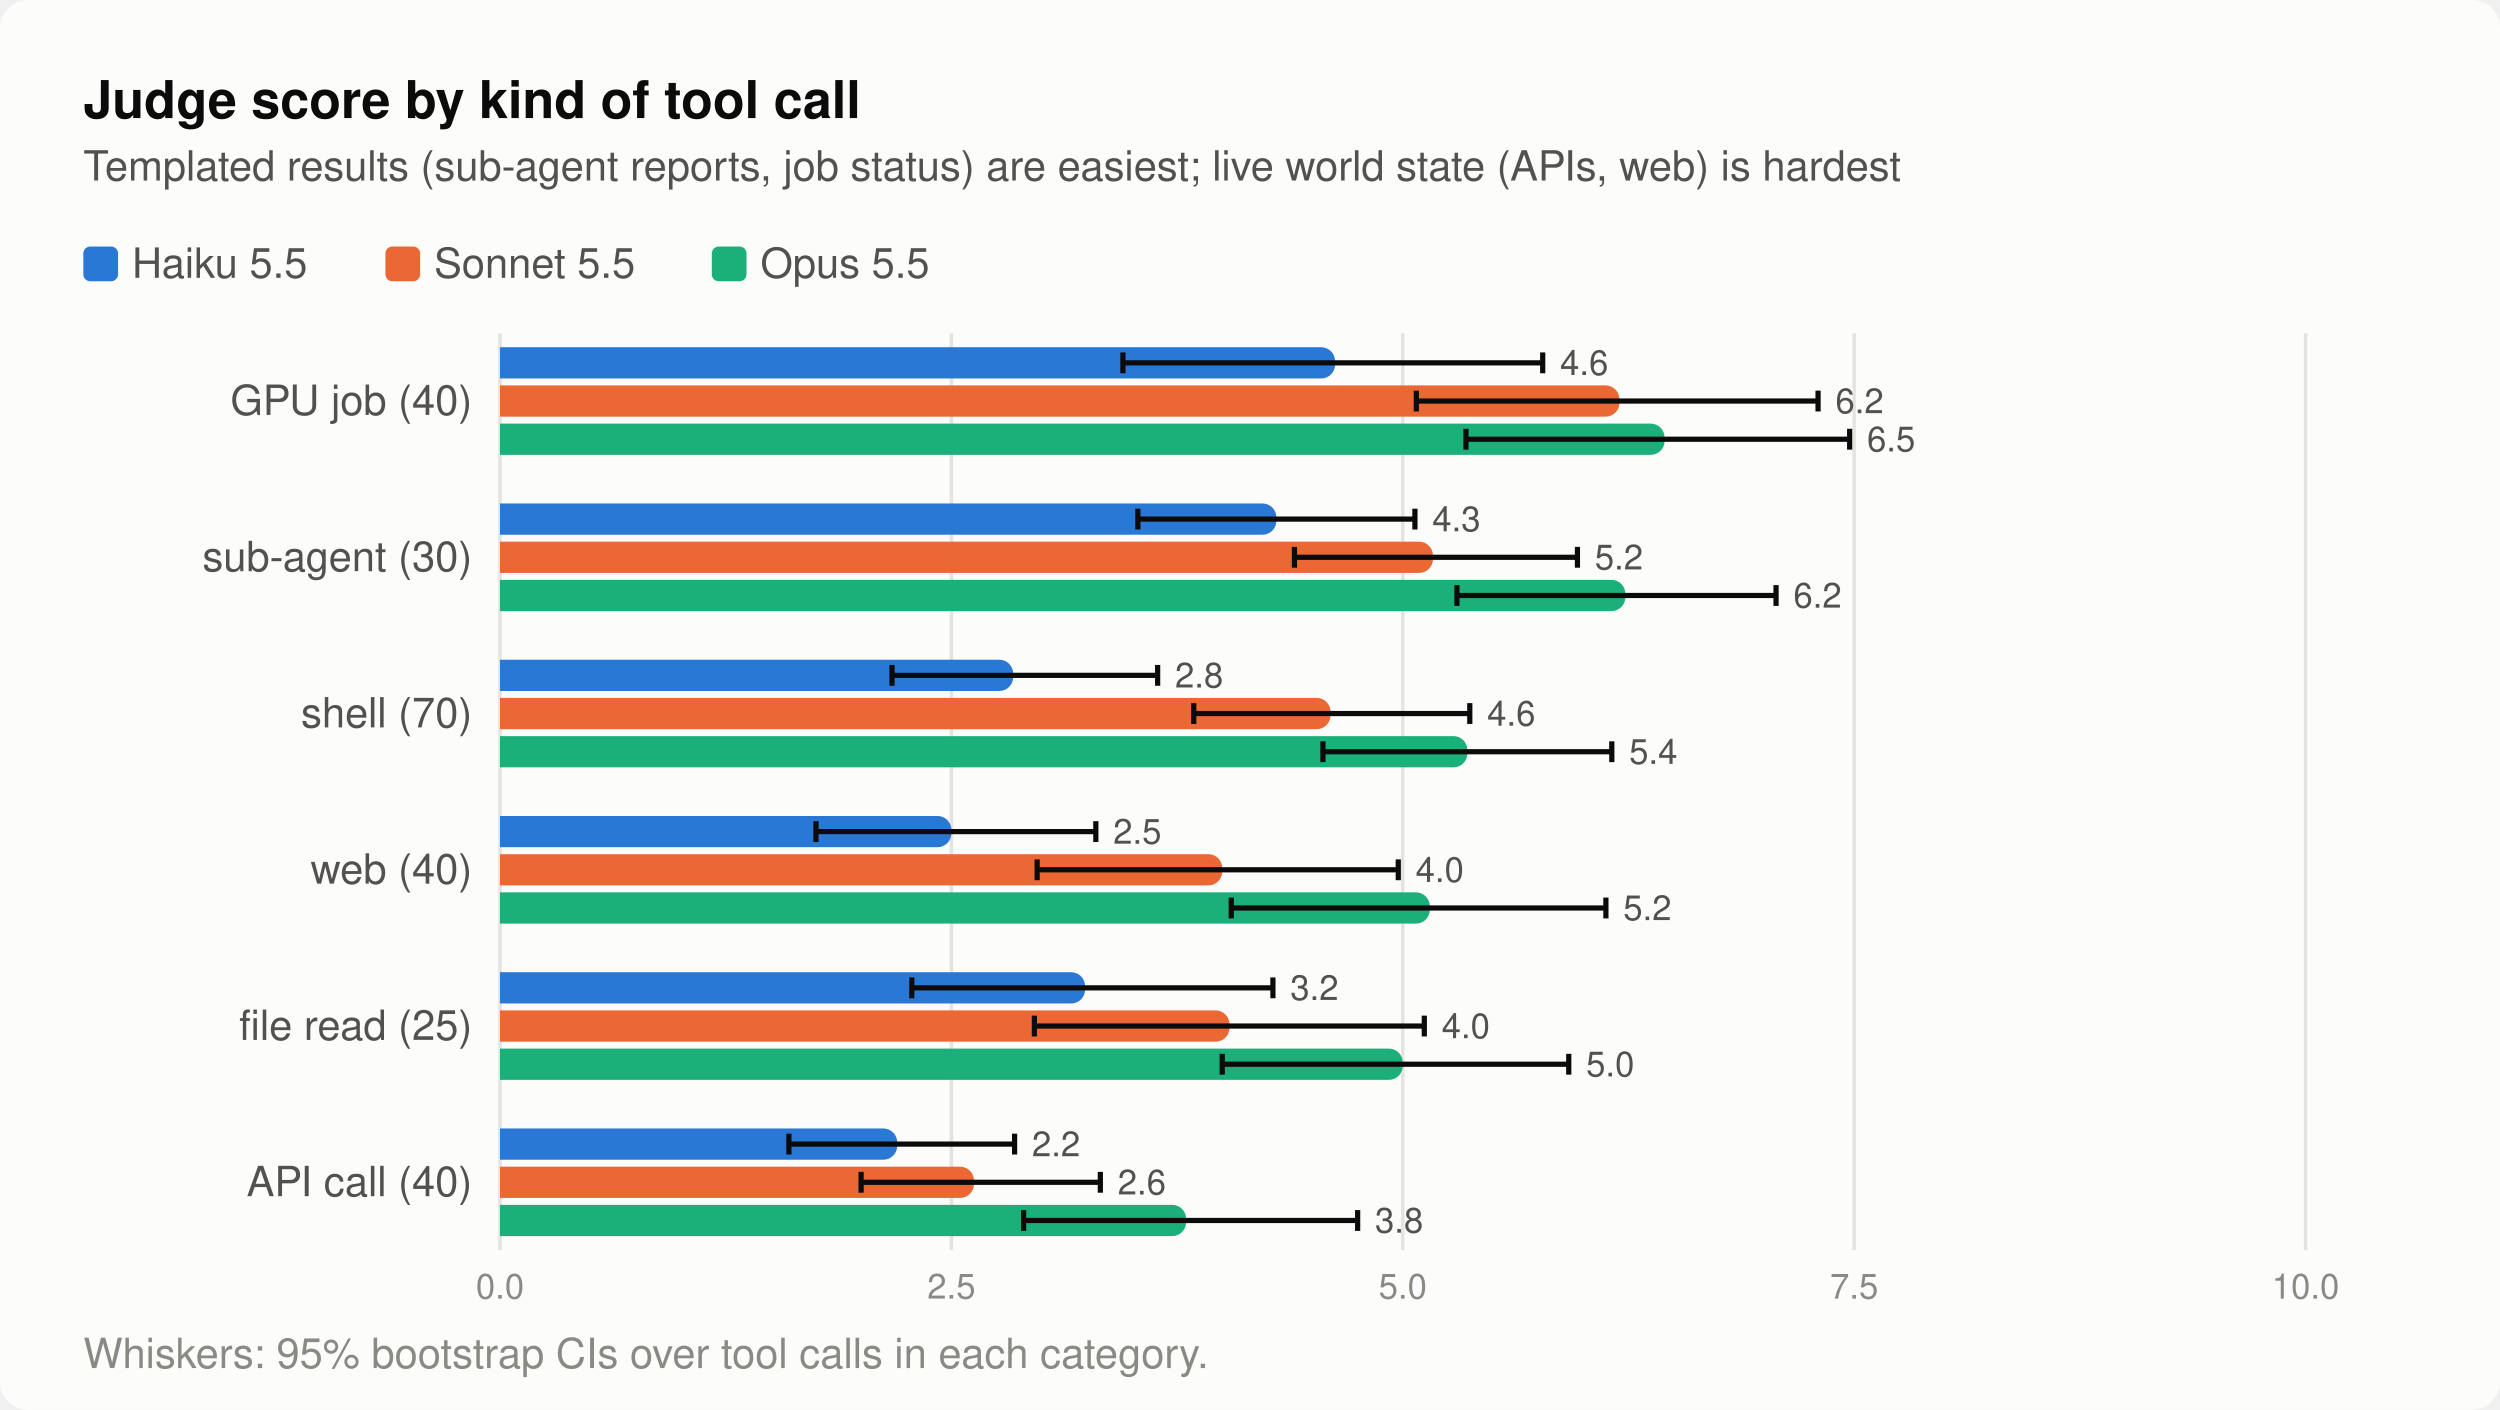
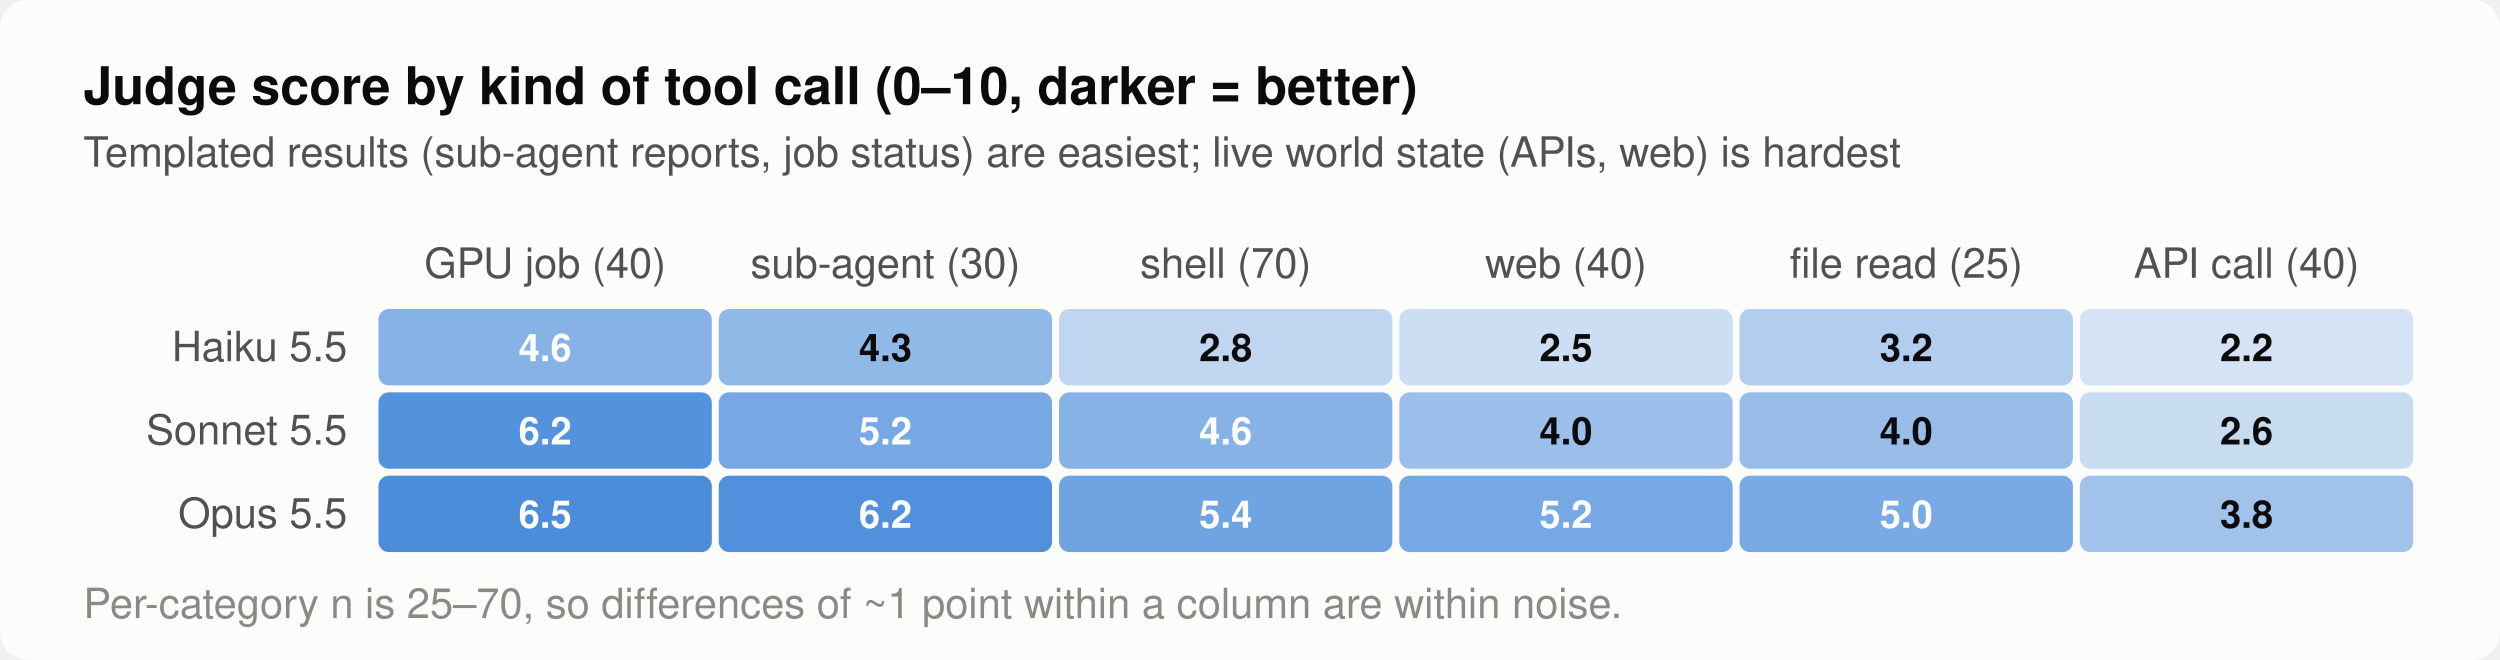
- <svg xmlns="http://www.w3.org/2000/svg" width="720" height="406" viewBox="0 0 720 406" font-family="-apple-system,BlinkMacSystemFont,Segoe UI,Helvetica,Arial,sans-serif">
+ <svg xmlns="http://www.w3.org/2000/svg" width="720" height="190" viewBox="0 0 720 190" font-family="-apple-system,BlinkMacSystemFont,Segoe UI,Helvetica,Arial,sans-serif">
  <style>
.bg{fill:#fcfcfb}.t1{fill:#0b0b0b}.t2{fill:#52514e}.t3{fill:#8a8984}.grid{stroke:#e4e3df}
.s1{fill:#2a78d6}.s2{fill:#eb6834}.s3{fill:#1baf7a}.neutral{fill:#b9b8b2}.ref{stroke:#52514e}.ci{stroke:#0b0b0b;stroke-width:1.5;fill:none}
- .line-s1{stroke:#2a78d6}.line-s2{stroke:#eb6834}.line-s3{stroke:#1baf7a}
- .d1{fill:#2a78d6;stroke:#fcfcfb}.d2{fill:#eb6834;stroke:#fcfcfb}.d3{fill:#1baf7a;stroke:#fcfcfb}
+ .s4{fill:#eda100}.line-s1{stroke:#2a78d6}.line-s2{stroke:#eb6834}.line-s3{stroke:#1baf7a}.line-s4{stroke:#eda100}
+ .heat{fill:#2a78d6}.tw{fill:#ffffff}
+ .d1{fill:#2a78d6;stroke:#fcfcfb}.d2{fill:#eb6834;stroke:#fcfcfb}.d3{fill:#1baf7a;stroke:#fcfcfb}.d4{fill:#eda100;stroke:#fcfcfb}
@media (prefers-color-scheme: dark){.bg{fill:#1a1a19}.t1{fill:#f0efec}.t2{fill:#c3c2b7}.t3{fill:#8f8e88}
- .grid{stroke:#33332f}.s1{fill:#3987e5}.s2{fill:#d95926}.s3{fill:#199e70}.neutral{fill:#5a5954}.ref{stroke:#c3c2b7}.ci{stroke:#f0efec}.line-s1{stroke:#3987e5}.line-s2{stroke:#d95926}.line-s3{stroke:#199e70}
- .d1{fill:#3987e5;stroke:#1a1a19}.d2{fill:#d95926;stroke:#1a1a19}.d3{fill:#199e70;stroke:#1a1a19}}
+ .grid{stroke:#33332f}.s1{fill:#3987e5}.s2{fill:#d95926}.s3{fill:#199e70}.neutral{fill:#5a5954}.ref{stroke:#c3c2b7}.ci{stroke:#f0efec}.line-s1{stroke:#3987e5}.line-s2{stroke:#d95926}.line-s3{stroke:#199e70}.s4{fill:#c98500}.line-s4{stroke:#c98500}.heat{fill:#3987e5}
+ .d1{fill:#3987e5;stroke:#1a1a19}.d2{fill:#d95926;stroke:#1a1a19}.d3{fill:#199e70;stroke:#1a1a19}.d4{fill:#c98500;stroke:#1a1a19}}
text{font-size:12px}.h{font-size:15px;font-weight:600}.v{font-size:11px;font-weight:600}.tick{font-size:10px}
</style>
-   <rect class="bg" width="720" height="406" rx="8" />
-   <text class="h t1" x="24.0" y="34.0" text-anchor="start">Judge score by kind of tool call</text>
-   <text class="t2" x="24.0" y="52.0" text-anchor="start">Templated results (sub-agent reports, job status) are easiest; live world state (APIs, web) is hardest</text>
-   <rect class="s1" x="24" y="71" width="10" height="10" rx="2" />
-   <text class="t2" x="38.0" y="80.0" text-anchor="start">Haiku 5.5</text>
-   <rect class="s2" x="111" y="71" width="10" height="10" rx="2" />
-   <text class="t2" x="125.0" y="80.0" text-anchor="start">Sonnet 5.5</text>
-   <rect class="s3" x="205" y="71" width="10" height="10" rx="2" />
-   <text class="t2" x="219.0" y="80.0" text-anchor="start">Opus 5.5</text>
-   <line class="grid" x1="144.0" x2="144.0" y1="96" y2="360" />
-   <text class="tick t3" x="144.0" y="374.0" text-anchor="middle">0.0</text>
-   <line class="grid" x1="274.0" x2="274.0" y1="96" y2="360" />
-   <text class="tick t3" x="274.0" y="374.0" text-anchor="middle">2.5</text>
-   <line class="grid" x1="404.0" x2="404.0" y1="96" y2="360" />
-   <text class="tick t3" x="404.0" y="374.0" text-anchor="middle">5.0</text>
-   <line class="grid" x1="534.0" x2="534.0" y1="96" y2="360" />
-   <text class="tick t3" x="534.0" y="374.0" text-anchor="middle">7.5</text>
-   <line class="grid" x1="664.0" x2="664.0" y1="96" y2="360" />
-   <text class="tick t3" x="664.0" y="374.0" text-anchor="middle">10.0</text>
-   <text class="t2" x="136.0" y="119.5" text-anchor="end">GPU job (40)</text>
-   <path class="s1" d="M144.0,100.0 h236.5 a4,4 0 0 1 4,4 v1.0 a4,4 0 0 1 -4,4 h-236.5 z" />
-   <path class="ci" d="M323.4,104.5 H444.3 M323.4,101.5 V107.5 M444.3,101.5 V107.5" />
-   <text class="tick t2" x="449.3" y="108.0" text-anchor="start">4.6</text>
-   <path class="s2" d="M144.0,111.0 h318.4 a4,4 0 0 1 4,4 v1.0 a4,4 0 0 1 -4,4 h-318.4 z" />
-   <path class="ci" d="M407.9,115.5 H523.6 M407.9,112.5 V118.5 M523.6,112.5 V118.5" />
-   <text class="tick t2" x="528.6" y="119.0" text-anchor="start">6.2</text>
-   <path class="s3" d="M144.0,122.0 h331.4 a4,4 0 0 1 4,4 v1.0 a4,4 0 0 1 -4,4 h-331.4 z" />
-   <path class="ci" d="M422.2,126.5 H532.7 M422.2,123.5 V129.5 M532.7,123.5 V129.5" />
-   <text class="tick t2" x="537.7" y="130.0" text-anchor="start">6.5</text>
-   <text class="t2" x="136.0" y="164.5" text-anchor="end">sub-agent (30)</text>
-   <path class="s1" d="M144.0,145.0 h219.6 a4,4 0 0 1 4,4 v1.0 a4,4 0 0 1 -4,4 h-219.6 z" />
-   <path class="ci" d="M327.7,149.5 H407.5 M327.7,146.5 V152.5 M407.5,146.5 V152.5" />
-   <text class="tick t2" x="412.5" y="153.0" text-anchor="start">4.3</text>
-   <path class="s2" d="M144.0,156.0 h264.7 a4,4 0 0 1 4,4 v1.0 a4,4 0 0 1 -4,4 h-264.7 z" />
-   <path class="ci" d="M372.8,160.5 H454.3 M372.8,157.5 V163.5 M454.3,157.5 V163.5" />
-   <text class="tick t2" x="459.3" y="164.0" text-anchor="start">5.2</text>
-   <path class="s3" d="M144.0,167.0 h320.1 a4,4 0 0 1 4,4 v1.0 a4,4 0 0 1 -4,4 h-320.1 z" />
-   <path class="ci" d="M419.6,171.5 H511.5 M419.6,168.5 V174.5 M511.5,168.5 V174.5" />
-   <text class="tick t2" x="516.5" y="175.0" text-anchor="start">6.2</text>
-   <text class="t2" x="136.0" y="209.5" text-anchor="end">shell (70)</text>
-   <path class="s1" d="M144.0,190.0 h143.8 a4,4 0 0 1 4,4 v1.0 a4,4 0 0 1 -4,4 h-143.8 z" />
-   <path class="ci" d="M256.9,194.5 H333.4 M256.9,191.5 V197.5 M333.4,191.5 V197.5" />
-   <text class="tick t2" x="338.4" y="198.0" text-anchor="start">2.8</text>
-   <path class="s2" d="M144.0,201.0 h235.2 a4,4 0 0 1 4,4 v1.0 a4,4 0 0 1 -4,4 h-235.2 z" />
-   <path class="ci" d="M343.8,205.5 H423.3 M343.8,202.5 V208.5 M423.3,202.5 V208.5" />
-   <text class="tick t2" x="428.3" y="209.0" text-anchor="start">4.6</text>
-   <path class="s3" d="M144.0,212.0 h274.6 a4,4 0 0 1 4,4 v1.0 a4,4 0 0 1 -4,4 h-274.6 z" />
-   <path class="ci" d="M381.0,216.5 H464.2 M381.0,213.5 V219.5 M464.2,213.5 V219.5" />
-   <text class="tick t2" x="469.2" y="220.0" text-anchor="start">5.4</text>
-   <text class="t2" x="136.0" y="254.5" text-anchor="end">web (40)</text>
-   <path class="s1" d="M144.0,235.0 h126.0 a4,4 0 0 1 4,4 v1.0 a4,4 0 0 1 -4,4 h-126.0 z" />
-   <path class="ci" d="M235.0,239.5 H315.6 M235.0,236.5 V242.5 M315.6,236.5 V242.5" />
-   <text class="tick t2" x="320.6" y="243.0" text-anchor="start">2.5</text>
-   <path class="s2" d="M144.0,246.0 h204.0 a4,4 0 0 1 4,4 v1.0 a4,4 0 0 1 -4,4 h-204.0 z" />
-   <path class="ci" d="M298.7,250.5 H402.7 M298.7,247.5 V253.5 M402.7,247.5 V253.5" />
-   <text class="tick t2" x="407.7" y="254.0" text-anchor="start">4.0</text>
-   <path class="s3" d="M144.0,257.0 h263.8 a4,4 0 0 1 4,4 v1.0 a4,4 0 0 1 -4,4 h-263.8 z" />
-   <path class="ci" d="M354.6,261.5 H462.5 M354.6,258.5 V264.5 M462.5,258.5 V264.5" />
-   <text class="tick t2" x="467.5" y="265.0" text-anchor="start">5.2</text>
-   <text class="t2" x="136.0" y="299.5" text-anchor="end">file read (25)</text>
-   <path class="s1" d="M144.0,280.0 h164.5 a4,4 0 0 1 4,4 v1.0 a4,4 0 0 1 -4,4 h-164.5 z" />
-   <path class="ci" d="M262.6,284.5 H366.6 M262.6,281.5 V287.5 M366.6,281.5 V287.5" />
-   <text class="tick t2" x="371.6" y="288.0" text-anchor="start">3.2</text>
-   <path class="s2" d="M144.0,291.0 h206.1 a4,4 0 0 1 4,4 v1.0 a4,4 0 0 1 -4,4 h-206.1 z" />
-   <path class="ci" d="M297.9,295.5 H410.2 M297.9,292.5 V298.5 M410.2,292.5 V298.5" />
-   <text class="tick t2" x="415.2" y="299.0" text-anchor="start">4.0</text>
-   <path class="s3" d="M144.0,302.0 h256.0 a4,4 0 0 1 4,4 v1.0 a4,4 0 0 1 -4,4 h-256.0 z" />
-   <path class="ci" d="M352.0,306.5 H451.8 M352.0,303.5 V309.5 M451.8,303.5 V309.5" />
-   <text class="tick t2" x="456.8" y="310.0" text-anchor="start">5.0</text>
-   <text class="t2" x="136.0" y="344.5" text-anchor="end">API call (40)</text>
-   <path class="s1" d="M144.0,325.0 h110.4 a4,4 0 0 1 4,4 v1.0 a4,4 0 0 1 -4,4 h-110.4 z" />
-   <path class="ci" d="M227.2,329.5 H292.2 M227.2,326.5 V332.5 M292.2,326.5 V332.5" />
-   <text class="tick t2" x="297.2" y="333.0" text-anchor="start">2.2</text>
-   <path class="s2" d="M144.0,336.0 h132.5 a4,4 0 0 1 4,4 v1.0 a4,4 0 0 1 -4,4 h-132.5 z" />
-   <path class="ci" d="M248.0,340.5 H316.9 M248.0,337.5 V343.5 M316.9,337.5 V343.5" />
-   <text class="tick t2" x="321.9" y="344.0" text-anchor="start">2.6</text>
-   <path class="s3" d="M144.0,347.0 h193.6 a4,4 0 0 1 4,4 v1.0 a4,4 0 0 1 -4,4 h-193.6 z" />
-   <path class="ci" d="M294.8,351.5 H391.0 M294.8,348.5 V354.5 M391.0,348.5 V354.5" />
-   <text class="tick t2" x="396.0" y="355.0" text-anchor="start">3.8</text>
-   <text class="t3" x="24.0" y="394.0" text-anchor="start">Whiskers: 95% bootstrap CIs over tool calls in each category.</text>
+   <rect class="bg" width="720" height="190" rx="8" />
+   <text class="h t1" x="24.0" y="30.0" text-anchor="start">Judge score by kind of tool call (0–10, darker = better)</text>
+   <text class="t2" x="24.0" y="48.0" text-anchor="start">Templated results (sub-agent reports, job status) are easiest; live world state (APIs, web) is hardest</text>
+   <text class="t2" x="157.0" y="80.0" text-anchor="middle">GPU job (40)</text>
+   <text class="t2" x="255.0" y="80.0" text-anchor="middle">sub-agent (30)</text>
+   <text class="t2" x="353.0" y="80.0" text-anchor="middle">shell (70)</text>
+   <text class="t2" x="451.0" y="80.0" text-anchor="middle">web (40)</text>
+   <text class="t2" x="549.0" y="80.0" text-anchor="middle">file read (25)</text>
+   <text class="t2" x="647.0" y="80.0" text-anchor="middle">API call (40)</text>
+   <text class="t2" x="100.0" y="104.0" text-anchor="end">Haiku 5.5</text>
+   <rect class="heat" x="109" y="89" width="96" height="22" rx="3" fill-opacity="0.56" />
+   <text class="v tw" x="157.0" y="104.0" text-anchor="middle">4.6</text>
+   <rect class="heat" x="207" y="89" width="96" height="22" rx="3" fill-opacity="0.51" />
+   <text class="v t1" x="255.0" y="104.0" text-anchor="middle">4.3</text>
+   <rect class="heat" x="305" y="89" width="96" height="22" rx="3" fill-opacity="0.29" />
+   <text class="v t1" x="353.0" y="104.0" text-anchor="middle">2.8</text>
+   <rect class="heat" x="403" y="89" width="96" height="22" rx="3" fill-opacity="0.23" />
+   <text class="v t1" x="451.0" y="104.0" text-anchor="middle">2.5</text>
+   <rect class="heat" x="501" y="89" width="96" height="22" rx="3" fill-opacity="0.35" />
+   <text class="v t1" x="549.0" y="104.0" text-anchor="middle">3.2</text>
+   <rect class="heat" x="599" y="89" width="96" height="22" rx="3" fill-opacity="0.19" />
+   <text class="v t1" x="647.0" y="104.0" text-anchor="middle">2.2</text>
+   <text class="t2" x="100.0" y="128.0" text-anchor="end">Sonnet 5.5</text>
+   <rect class="heat" x="109" y="113" width="96" height="22" rx="3" fill-opacity="0.80" />
+   <text class="v tw" x="157.0" y="128.0" text-anchor="middle">6.2</text>
+   <rect class="heat" x="207" y="113" width="96" height="22" rx="3" fill-opacity="0.64" />
+   <text class="v tw" x="255.0" y="128.0" text-anchor="middle">5.2</text>
+   <rect class="heat" x="305" y="113" width="96" height="22" rx="3" fill-opacity="0.56" />
+   <text class="v tw" x="353.0" y="128.0" text-anchor="middle">4.6</text>
+   <rect class="heat" x="403" y="113" width="96" height="22" rx="3" fill-opacity="0.46" />
+   <text class="v t1" x="451.0" y="128.0" text-anchor="middle">4.0</text>
+   <rect class="heat" x="501" y="113" width="96" height="22" rx="3" fill-opacity="0.47" />
+   <text class="v t1" x="549.0" y="128.0" text-anchor="middle">4.0</text>
+   <rect class="heat" x="599" y="113" width="96" height="22" rx="3" fill-opacity="0.25" />
+   <text class="v t1" x="647.0" y="128.0" text-anchor="middle">2.6</text>
+   <text class="t2" x="100.0" y="152.0" text-anchor="end">Opus 5.5</text>
+   <rect class="heat" x="109" y="137" width="96" height="22" rx="3" fill-opacity="0.84" />
+   <text class="v tw" x="157.0" y="152.0" text-anchor="middle">6.5</text>
+   <rect class="heat" x="207" y="137" width="96" height="22" rx="3" fill-opacity="0.81" />
+   <text class="v tw" x="255.0" y="152.0" text-anchor="middle">6.2</text>
+   <rect class="heat" x="305" y="137" width="96" height="22" rx="3" fill-opacity="0.67" />
+   <text class="v tw" x="353.0" y="152.0" text-anchor="middle">5.4</text>
+   <rect class="heat" x="403" y="137" width="96" height="22" rx="3" fill-opacity="0.64" />
+   <text class="v tw" x="451.0" y="152.0" text-anchor="middle">5.2</text>
+   <rect class="heat" x="501" y="137" width="96" height="22" rx="3" fill-opacity="0.62" />
+   <text class="v tw" x="549.0" y="152.0" text-anchor="middle">5.0</text>
+   <rect class="heat" x="599" y="137" width="96" height="22" rx="3" fill-opacity="0.43" />
+   <text class="v t1" x="647.0" y="152.0" text-anchor="middle">3.8</text>
+   <text class="t3" x="24.0" y="178.0" text-anchor="start">Per-category n is 25–70, so differences of ~1 point within a column are within noise.</text>
</svg>
